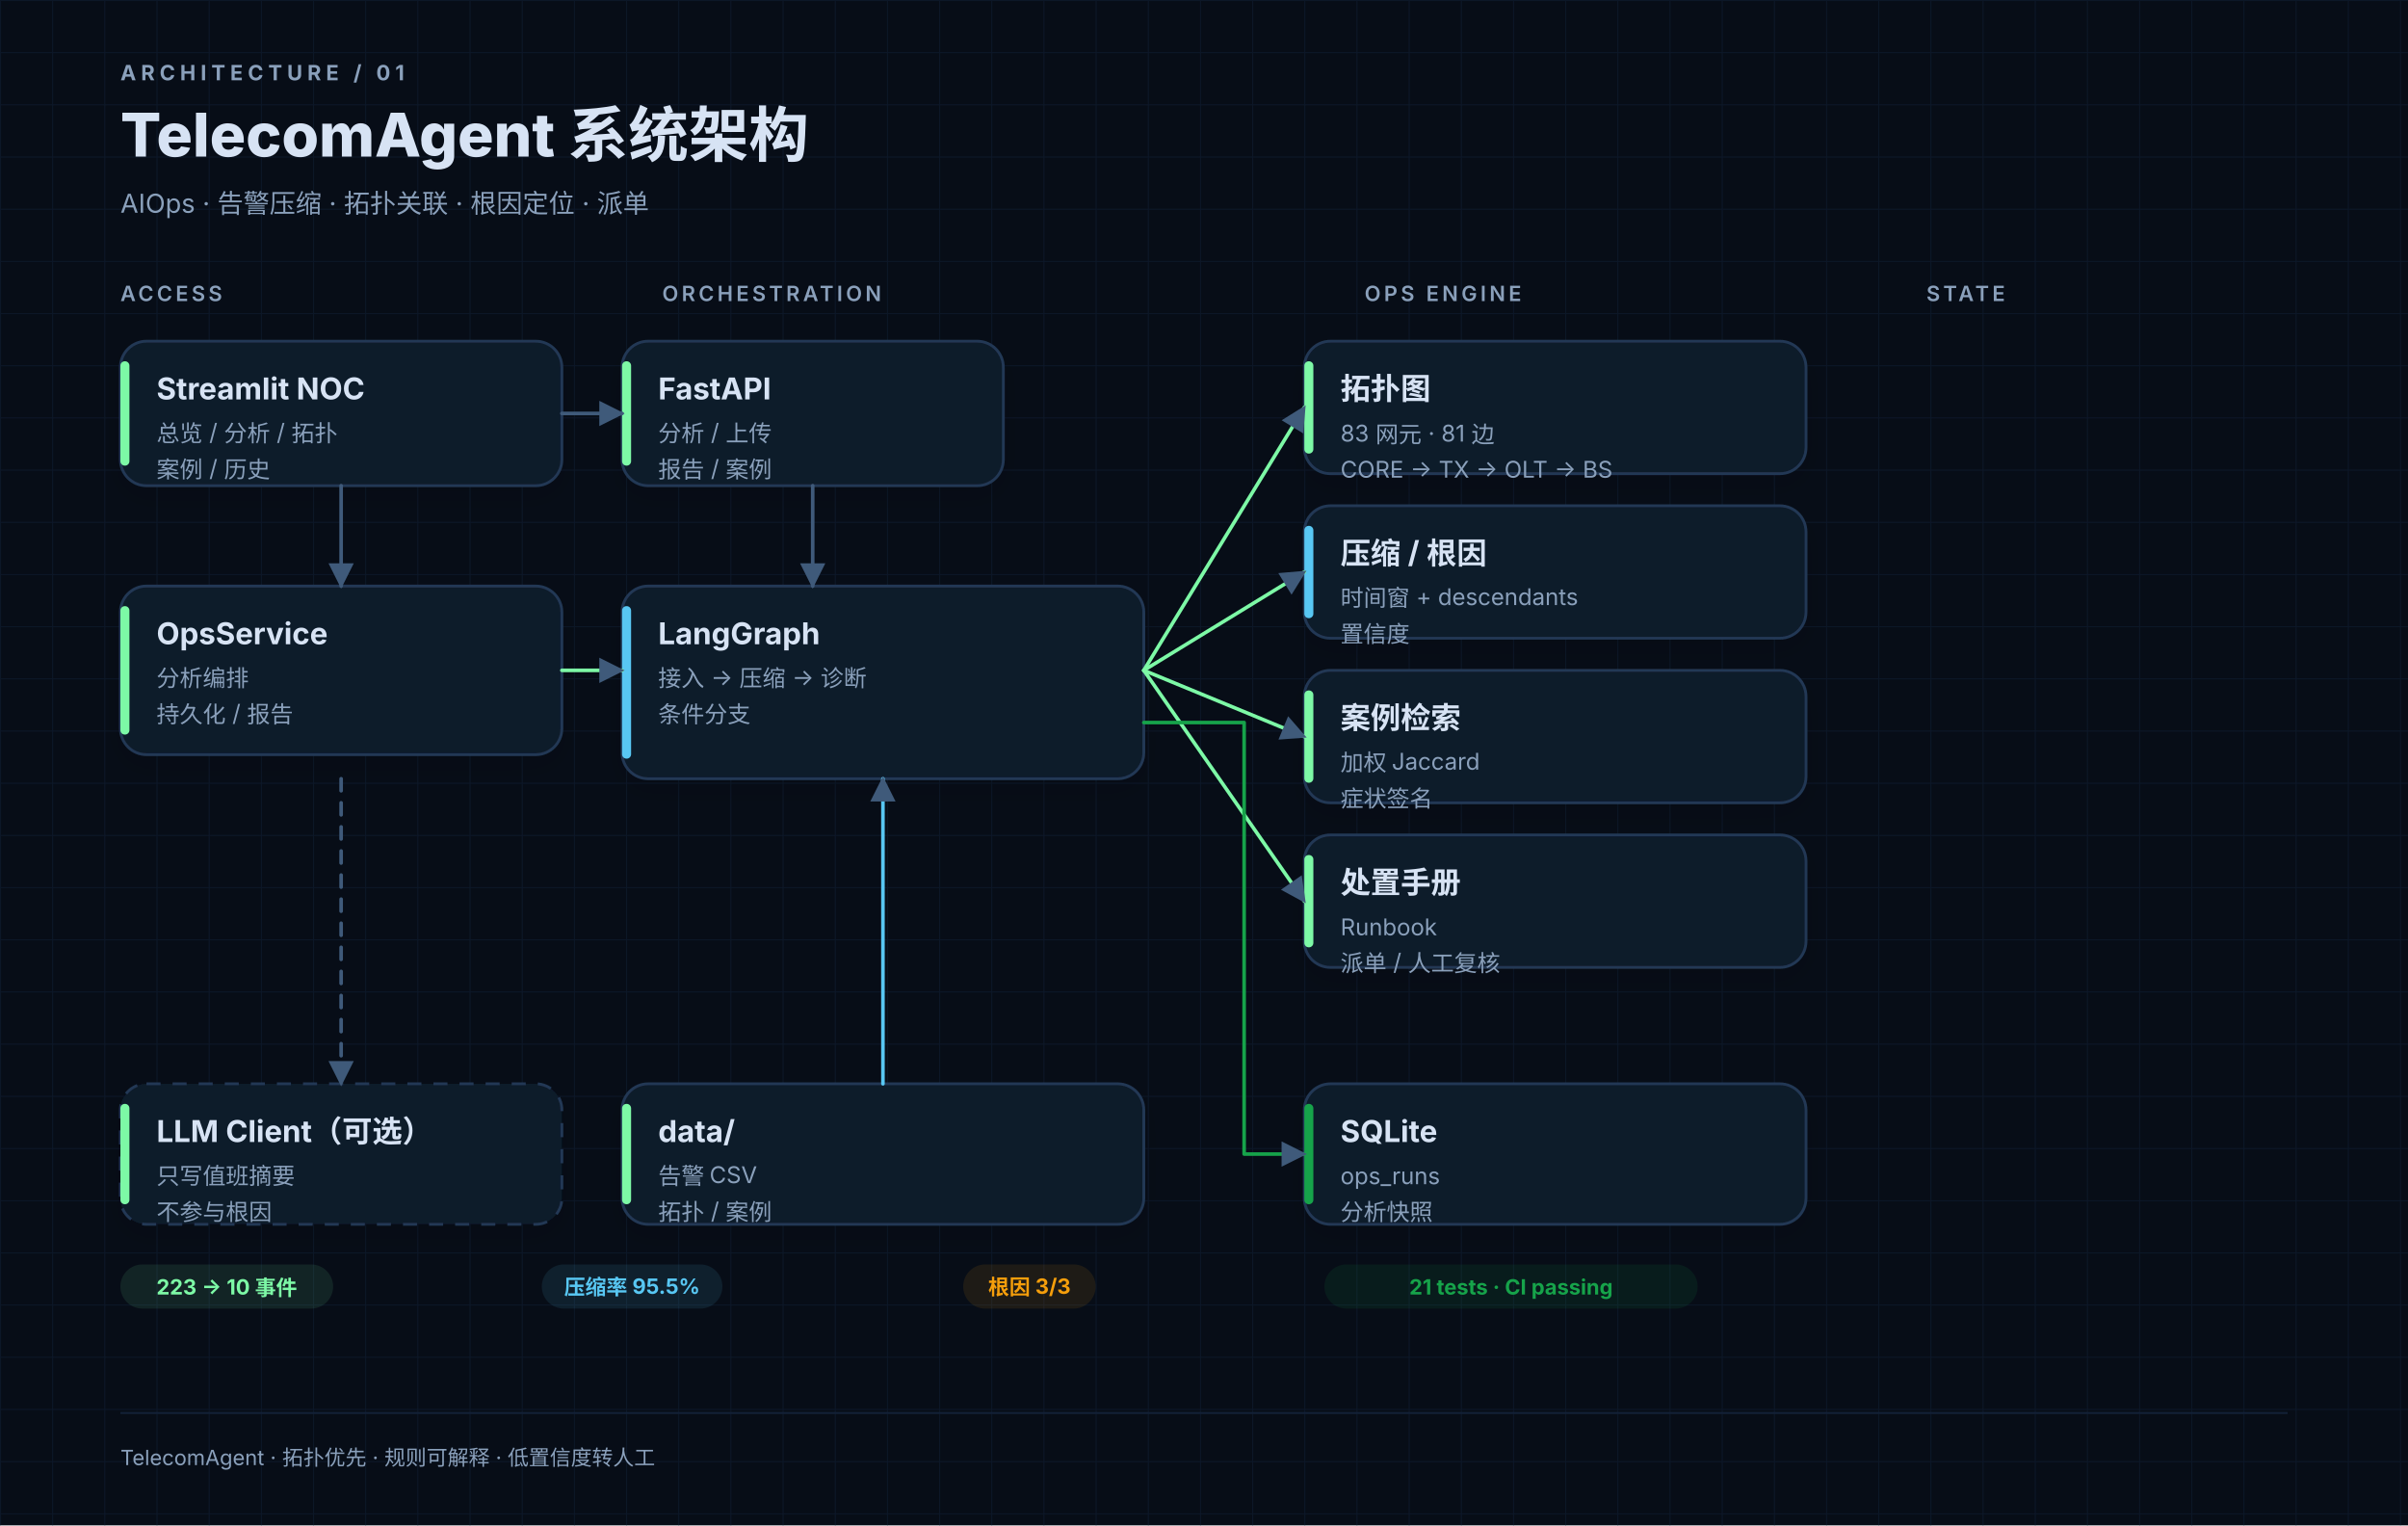
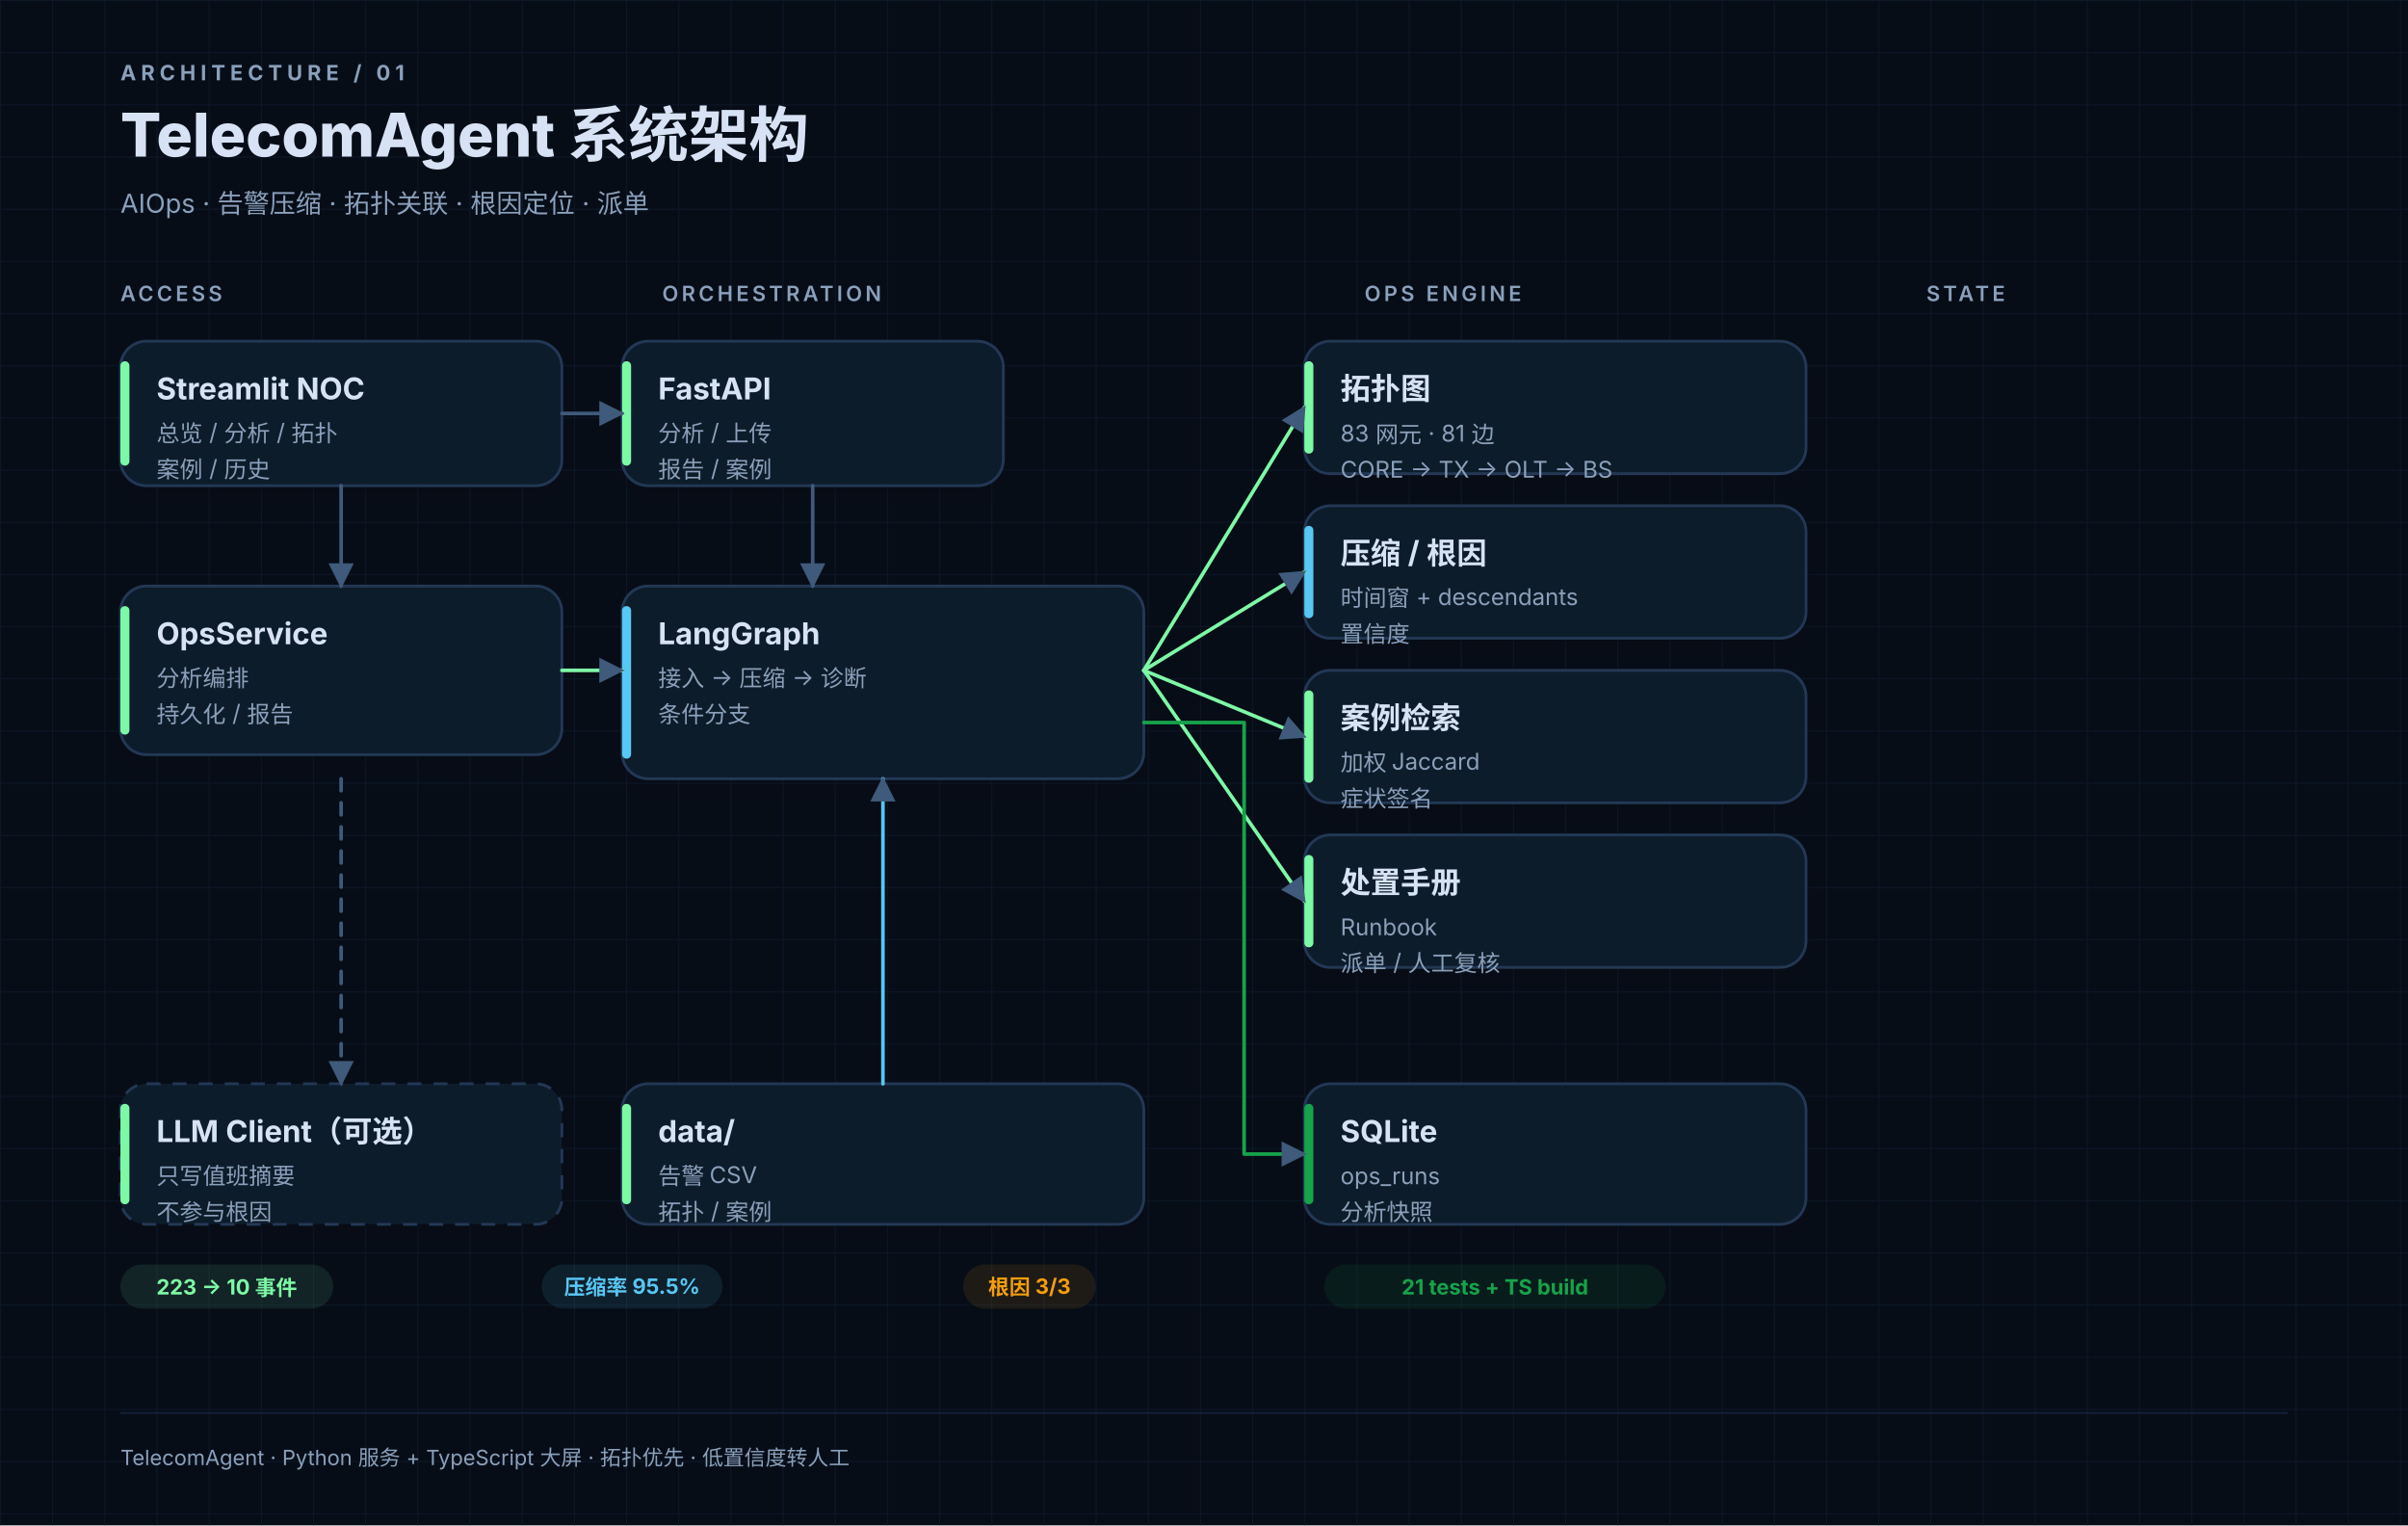
<svg xmlns="http://www.w3.org/2000/svg" width="1200" height="760" viewBox="0 0 1200 760" role="img" aria-label="TelecomAgent 系统架构">
  <defs>
    <filter id="shadow" x="-20%" y="-30%" width="140%" height="170%">
      <feDropShadow dx="0" dy="5" stdDeviation="7" flood-color="#000000" flood-opacity="0.10" />
    </filter>
    <pattern id="grid" width="26" height="26" patternUnits="userSpaceOnUse">
      <path d="M 26 0 L 0 0 0 26" fill="none" stroke="#122036" stroke-width="1" stroke-opacity="0.55" />
    </pattern>
    <marker id="arrow" viewBox="0 0 10 10" refX="9" refY="5" markerWidth="7" markerHeight="7" orient="auto-start-reverse">
      <path d="M 0 0 L 10 5 L 0 10 z" fill="#3f5a7a" />
    </marker>
    <marker id="arrow-accent" viewBox="0 0 10 10" refX="9" refY="5" markerWidth="7" markerHeight="7" orient="auto-start-reverse">
      <path d="M 0 0 L 10 5 L 0 10 z" fill="#7df9a6" />
    </marker>
    <marker id="arrow-warn" viewBox="0 0 10 10" refX="9" refY="5" markerWidth="7" markerHeight="7" orient="auto-start-reverse">
      <path d="M 0 0 L 10 5 L 0 10 z" fill="#f59e0b" />
    </marker>
  </defs>
  <rect width="1200" height="760" fill="#070d17" />
  <rect width="1200" height="760" fill="url(#grid)" />
  <text x="60" y="40" font-family="'Inter','Segoe UI','Microsoft YaHei','PingFang SC','Noto Sans CJK SC',sans-serif" font-size="10.5" font-weight="700" fill="#8aa0bb" text-anchor="start" letter-spacing="2.4" opacity="1">ARCHITECTURE / 01</text>
  <text x="60" y="78" font-family="'Inter','Segoe UI','Microsoft YaHei','PingFang SC','Noto Sans CJK SC',sans-serif" font-size="30" font-weight="800" fill="#d7e3f4" text-anchor="start" letter-spacing="0" opacity="1">TelecomAgent 系统架构</text>
  <text x="60" y="106" font-family="'Inter','Segoe UI','Microsoft YaHei','PingFang SC','Noto Sans CJK SC',sans-serif" font-size="13" font-weight="400" fill="#8aa0bb" text-anchor="start" letter-spacing="0" opacity="1">AIOps · 告警压缩 · 拓扑关联 · 根因定位 · 派单</text>
  <text x="60" y="150" font-family="'Inter','Segoe UI','Microsoft YaHei','PingFang SC','Noto Sans CJK SC',sans-serif" font-size="10.5" font-weight="600" fill="#8aa0bb" text-anchor="start" letter-spacing="1.6" opacity="1">ACCESS</text>
  <text x="330" y="150" font-family="'Inter','Segoe UI','Microsoft YaHei','PingFang SC','Noto Sans CJK SC',sans-serif" font-size="10.5" font-weight="600" fill="#8aa0bb" text-anchor="start" letter-spacing="1.6" opacity="1">ORCHESTRATION</text>
  <text x="680" y="150" font-family="'Inter','Segoe UI','Microsoft YaHei','PingFang SC','Noto Sans CJK SC',sans-serif" font-size="10.5" font-weight="600" fill="#8aa0bb" text-anchor="start" letter-spacing="1.6" opacity="1">OPS ENGINE</text>
  <text x="960" y="150" font-family="'Inter','Segoe UI','Microsoft YaHei','PingFang SC','Noto Sans CJK SC',sans-serif" font-size="10.5" font-weight="600" fill="#8aa0bb" text-anchor="start" letter-spacing="1.6" opacity="1">STATE</text>
  <rect x="60" y="170" width="220" height="72" rx="13" fill="#0e1a2b" stroke="#243854" stroke-width="1.4" filter="url(#shadow)" />
  <rect x="60" y="180" width="4.5" height="52" rx="2.2" fill="#7df9a6" />
  <text x="78" y="199" font-family="'Inter','Segoe UI','Microsoft YaHei','PingFang SC','Noto Sans CJK SC',sans-serif" font-size="15" font-weight="700" fill="#d7e3f4" text-anchor="start" letter-spacing="0" opacity="1">Streamlit NOC</text>
  <text x="78" y="220" font-family="'Inter','Segoe UI','Microsoft YaHei','PingFang SC','Noto Sans CJK SC',sans-serif" font-size="11.5" font-weight="400" fill="#8aa0bb" text-anchor="start" letter-spacing="0" opacity="1">总览 / 分析 / 拓扑</text>
  <text x="78" y="238" font-family="'Inter','Segoe UI','Microsoft YaHei','PingFang SC','Noto Sans CJK SC',sans-serif" font-size="11.5" font-weight="400" fill="#8aa0bb" text-anchor="start" letter-spacing="0" opacity="1">案例 / 历史</text>
  <rect x="310" y="170" width="190" height="72" rx="13" fill="#0e1a2b" stroke="#243854" stroke-width="1.4" filter="url(#shadow)" />
  <rect x="310" y="180" width="4.5" height="52" rx="2.2" fill="#7df9a6" />
  <text x="328" y="199" font-family="'Inter','Segoe UI','Microsoft YaHei','PingFang SC','Noto Sans CJK SC',sans-serif" font-size="15" font-weight="700" fill="#d7e3f4" text-anchor="start" letter-spacing="0" opacity="1">FastAPI</text>
  <text x="328" y="220" font-family="'Inter','Segoe UI','Microsoft YaHei','PingFang SC','Noto Sans CJK SC',sans-serif" font-size="11.5" font-weight="400" fill="#8aa0bb" text-anchor="start" letter-spacing="0" opacity="1">分析 / 上传</text>
  <text x="328" y="238" font-family="'Inter','Segoe UI','Microsoft YaHei','PingFang SC','Noto Sans CJK SC',sans-serif" font-size="11.5" font-weight="400" fill="#8aa0bb" text-anchor="start" letter-spacing="0" opacity="1">报告 / 案例</text>
  <rect x="60" y="292" width="220" height="84" rx="13" fill="#0e1a2b" stroke="#243854" stroke-width="1.4" filter="url(#shadow)" />
  <rect x="60" y="302" width="4.5" height="64" rx="2.2" fill="#7df9a6" />
  <text x="78" y="321" font-family="'Inter','Segoe UI','Microsoft YaHei','PingFang SC','Noto Sans CJK SC',sans-serif" font-size="15" font-weight="700" fill="#d7e3f4" text-anchor="start" letter-spacing="0" opacity="1">OpsService</text>
  <text x="78" y="342" font-family="'Inter','Segoe UI','Microsoft YaHei','PingFang SC','Noto Sans CJK SC',sans-serif" font-size="11.5" font-weight="400" fill="#8aa0bb" text-anchor="start" letter-spacing="0" opacity="1">分析编排</text>
  <text x="78" y="360" font-family="'Inter','Segoe UI','Microsoft YaHei','PingFang SC','Noto Sans CJK SC',sans-serif" font-size="11.5" font-weight="400" fill="#8aa0bb" text-anchor="start" letter-spacing="0" opacity="1">持久化 / 报告</text>
  <rect x="310" y="292" width="260" height="96" rx="13" fill="#0e1a2b" stroke="#243854" stroke-width="1.4" filter="url(#shadow)" />
  <rect x="310" y="302" width="4.5" height="76" rx="2.2" fill="#58c7f3" />
  <text x="328" y="321" font-family="'Inter','Segoe UI','Microsoft YaHei','PingFang SC','Noto Sans CJK SC',sans-serif" font-size="15" font-weight="700" fill="#d7e3f4" text-anchor="start" letter-spacing="0" opacity="1">LangGraph</text>
  <text x="328" y="342" font-family="'Inter','Segoe UI','Microsoft YaHei','PingFang SC','Noto Sans CJK SC',sans-serif" font-size="11.5" font-weight="400" fill="#8aa0bb" text-anchor="start" letter-spacing="0" opacity="1">接入 → 压缩 → 诊断</text>
  <text x="328" y="360" font-family="'Inter','Segoe UI','Microsoft YaHei','PingFang SC','Noto Sans CJK SC',sans-serif" font-size="11.5" font-weight="400" fill="#8aa0bb" text-anchor="start" letter-spacing="0" opacity="1">条件分支</text>
  <rect x="650" y="170" width="250" height="66" rx="13" fill="#0e1a2b" stroke="#243854" stroke-width="1.4" filter="url(#shadow)" />
  <rect x="650" y="180" width="4.5" height="46" rx="2.2" fill="#7df9a6" />
  <text x="668" y="199" font-family="'Inter','Segoe UI','Microsoft YaHei','PingFang SC','Noto Sans CJK SC',sans-serif" font-size="15" font-weight="700" fill="#d7e3f4" text-anchor="start" letter-spacing="0" opacity="1">拓扑图</text>
  <text x="668" y="220" font-family="'Inter','Segoe UI','Microsoft YaHei','PingFang SC','Noto Sans CJK SC',sans-serif" font-size="11.5" font-weight="400" fill="#8aa0bb" text-anchor="start" letter-spacing="0" opacity="1">83 网元 · 81 边</text>
  <text x="668" y="238" font-family="'Inter','Segoe UI','Microsoft YaHei','PingFang SC','Noto Sans CJK SC',sans-serif" font-size="11.5" font-weight="400" fill="#8aa0bb" text-anchor="start" letter-spacing="0" opacity="1">CORE → TX → OLT → BS</text>
  <rect x="650" y="252" width="250" height="66" rx="13" fill="#0e1a2b" stroke="#243854" stroke-width="1.4" filter="url(#shadow)" />
  <rect x="650" y="262" width="4.5" height="46" rx="2.2" fill="#58c7f3" />
  <text x="668" y="281" font-family="'Inter','Segoe UI','Microsoft YaHei','PingFang SC','Noto Sans CJK SC',sans-serif" font-size="15" font-weight="700" fill="#d7e3f4" text-anchor="start" letter-spacing="0" opacity="1">压缩 / 根因</text>
  <text x="668" y="302" font-family="'Inter','Segoe UI','Microsoft YaHei','PingFang SC','Noto Sans CJK SC',sans-serif" font-size="11.5" font-weight="400" fill="#8aa0bb" text-anchor="start" letter-spacing="0" opacity="1">时间窗 + descendants</text>
  <text x="668" y="320" font-family="'Inter','Segoe UI','Microsoft YaHei','PingFang SC','Noto Sans CJK SC',sans-serif" font-size="11.5" font-weight="400" fill="#8aa0bb" text-anchor="start" letter-spacing="0" opacity="1">置信度</text>
  <rect x="650" y="334" width="250" height="66" rx="13" fill="#0e1a2b" stroke="#243854" stroke-width="1.4" filter="url(#shadow)" />
  <rect x="650" y="344" width="4.5" height="46" rx="2.2" fill="#7df9a6" />
  <text x="668" y="363" font-family="'Inter','Segoe UI','Microsoft YaHei','PingFang SC','Noto Sans CJK SC',sans-serif" font-size="15" font-weight="700" fill="#d7e3f4" text-anchor="start" letter-spacing="0" opacity="1">案例检索</text>
  <text x="668" y="384" font-family="'Inter','Segoe UI','Microsoft YaHei','PingFang SC','Noto Sans CJK SC',sans-serif" font-size="11.5" font-weight="400" fill="#8aa0bb" text-anchor="start" letter-spacing="0" opacity="1">加权 Jaccard</text>
  <text x="668" y="402" font-family="'Inter','Segoe UI','Microsoft YaHei','PingFang SC','Noto Sans CJK SC',sans-serif" font-size="11.5" font-weight="400" fill="#8aa0bb" text-anchor="start" letter-spacing="0" opacity="1">症状签名</text>
  <rect x="650" y="416" width="250" height="66" rx="13" fill="#0e1a2b" stroke="#243854" stroke-width="1.4" filter="url(#shadow)" />
  <rect x="650" y="426" width="4.5" height="46" rx="2.2" fill="#7df9a6" />
  <text x="668" y="445" font-family="'Inter','Segoe UI','Microsoft YaHei','PingFang SC','Noto Sans CJK SC',sans-serif" font-size="15" font-weight="700" fill="#d7e3f4" text-anchor="start" letter-spacing="0" opacity="1">处置手册</text>
  <text x="668" y="466" font-family="'Inter','Segoe UI','Microsoft YaHei','PingFang SC','Noto Sans CJK SC',sans-serif" font-size="11.5" font-weight="400" fill="#8aa0bb" text-anchor="start" letter-spacing="0" opacity="1">Runbook</text>
  <text x="668" y="484" font-family="'Inter','Segoe UI','Microsoft YaHei','PingFang SC','Noto Sans CJK SC',sans-serif" font-size="11.5" font-weight="400" fill="#8aa0bb" text-anchor="start" letter-spacing="0" opacity="1">派单 / 人工复核</text>
  <rect x="650" y="540" width="250" height="70" rx="13" fill="#0e1a2b" stroke="#243854" stroke-width="1.4" filter="url(#shadow)" />
  <rect x="650" y="550" width="4.5" height="50" rx="2.2" fill="#16a34a" />
  <text x="668" y="569" font-family="'Inter','Segoe UI','Microsoft YaHei','PingFang SC','Noto Sans CJK SC',sans-serif" font-size="15" font-weight="700" fill="#d7e3f4" text-anchor="start" letter-spacing="0" opacity="1">SQLite</text>
  <text x="668" y="590" font-family="'Inter','Segoe UI','Microsoft YaHei','PingFang SC','Noto Sans CJK SC',sans-serif" font-size="11.5" font-weight="400" fill="#8aa0bb" text-anchor="start" letter-spacing="0" opacity="1">ops_runs</text>
  <text x="668" y="608" font-family="'Inter','Segoe UI','Microsoft YaHei','PingFang SC','Noto Sans CJK SC',sans-serif" font-size="11.5" font-weight="400" fill="#8aa0bb" text-anchor="start" letter-spacing="0" opacity="1">分析快照</text>
  <rect x="310" y="540" width="260" height="70" rx="13" fill="#0e1a2b" stroke="#243854" stroke-width="1.4" filter="url(#shadow)" />
  <rect x="310" y="550" width="4.5" height="50" rx="2.2" fill="#7df9a6" />
  <text x="328" y="569" font-family="'Inter','Segoe UI','Microsoft YaHei','PingFang SC','Noto Sans CJK SC',sans-serif" font-size="15" font-weight="700" fill="#d7e3f4" text-anchor="start" letter-spacing="0" opacity="1">data/</text>
  <text x="328" y="590" font-family="'Inter','Segoe UI','Microsoft YaHei','PingFang SC','Noto Sans CJK SC',sans-serif" font-size="11.5" font-weight="400" fill="#8aa0bb" text-anchor="start" letter-spacing="0" opacity="1">告警 CSV</text>
  <text x="328" y="608" font-family="'Inter','Segoe UI','Microsoft YaHei','PingFang SC','Noto Sans CJK SC',sans-serif" font-size="11.5" font-weight="400" fill="#8aa0bb" text-anchor="start" letter-spacing="0" opacity="1">拓扑 / 案例</text>
  <rect x="60" y="540" width="220" height="70" rx="13" fill="#0e1a2b" stroke="#243854" stroke-width="1.4" filter="url(#shadow)" stroke-dasharray="7 6" />
  <rect x="60" y="550" width="4.5" height="50" rx="2.2" fill="#7df9a6" />
  <text x="78" y="569" font-family="'Inter','Segoe UI','Microsoft YaHei','PingFang SC','Noto Sans CJK SC',sans-serif" font-size="15" font-weight="700" fill="#d7e3f4" text-anchor="start" letter-spacing="0" opacity="1">LLM Client（可选）</text>
  <text x="78" y="590" font-family="'Inter','Segoe UI','Microsoft YaHei','PingFang SC','Noto Sans CJK SC',sans-serif" font-size="11.5" font-weight="400" fill="#8aa0bb" text-anchor="start" letter-spacing="0" opacity="1">只写值班摘要</text>
  <text x="78" y="608" font-family="'Inter','Segoe UI','Microsoft YaHei','PingFang SC','Noto Sans CJK SC',sans-serif" font-size="11.5" font-weight="400" fill="#8aa0bb" text-anchor="start" letter-spacing="0" opacity="1">不参与根因</text>
  <path d="M 280 206 L 310 206" fill="none" stroke="#3f5a7a" stroke-width="1.8" stroke-linecap="round" stroke-linejoin="round" marker-end="url(#arrow)" />
  <path d="M 170 242 L 170 292" fill="none" stroke="#3f5a7a" stroke-width="1.8" stroke-linecap="round" stroke-linejoin="round" marker-end="url(#arrow)" />
  <path d="M 405 242 L 405 292" fill="none" stroke="#3f5a7a" stroke-width="1.8" stroke-linecap="round" stroke-linejoin="round" marker-end="url(#arrow)" />
  <path d="M 280 334 L 310 334" fill="none" stroke="#7df9a6" stroke-width="1.8" stroke-linecap="round" stroke-linejoin="round" marker-end="url(#arrow)" />
  <path d="M 570 334 L 650 203" fill="none" stroke="#7df9a6" stroke-width="1.8" stroke-linecap="round" stroke-linejoin="round" marker-end="url(#arrow)" />
  <path d="M 570 334 L 650 285" fill="none" stroke="#7df9a6" stroke-width="1.8" stroke-linecap="round" stroke-linejoin="round" marker-end="url(#arrow)" />
  <path d="M 570 334 L 650 367" fill="none" stroke="#7df9a6" stroke-width="1.8" stroke-linecap="round" stroke-linejoin="round" marker-end="url(#arrow)" />
  <path d="M 570 334 L 650 449" fill="none" stroke="#7df9a6" stroke-width="1.8" stroke-linecap="round" stroke-linejoin="round" marker-end="url(#arrow)" />
  <path d="M 440 540 L 440 388" fill="none" stroke="#58c7f3" stroke-width="1.8" stroke-linecap="round" stroke-linejoin="round" marker-end="url(#arrow)" />
  <path d="M 570 360 L 620 360 L 620 575 L 650 575" fill="none" stroke="#16a34a" stroke-width="1.8" stroke-linecap="round" stroke-linejoin="round" marker-end="url(#arrow)" />
  <path d="M 170 388 L 170 540" fill="none" stroke="#3f5a7a" stroke-width="1.8" stroke-linecap="round" stroke-linejoin="round" marker-end="url(#arrow)" stroke-dasharray="6 6" />
  <rect x="60" y="630" width="106" height="22" rx="11" fill="#7df9a6" opacity="0.10" />
  <text x="113.0" y="645" font-family="'Inter','Segoe UI','Microsoft YaHei','PingFang SC','Noto Sans CJK SC',sans-serif" font-size="10.5" font-weight="700" fill="#7df9a6" text-anchor="middle">223 → 10 事件</text>
  <rect x="270" y="630" width="90" height="22" rx="11" fill="#58c7f3" opacity="0.10" />
  <text x="315.0" y="645" font-family="'Inter','Segoe UI','Microsoft YaHei','PingFang SC','Noto Sans CJK SC',sans-serif" font-size="10.5" font-weight="700" fill="#58c7f3" text-anchor="middle">压缩率 95.5%</text>
  <rect x="480" y="630" width="66" height="22" rx="11" fill="#f59e0b" opacity="0.10" />
  <text x="513.0" y="645" font-family="'Inter','Segoe UI','Microsoft YaHei','PingFang SC','Noto Sans CJK SC',sans-serif" font-size="10.5" font-weight="700" fill="#f59e0b" text-anchor="middle">根因 3/3</text>
-   <rect x="660" y="630" width="186" height="22" rx="11" fill="#16a34a" opacity="0.10" />
-   <text x="753.0" y="645" font-family="'Inter','Segoe UI','Microsoft YaHei','PingFang SC','Noto Sans CJK SC',sans-serif" font-size="10.5" font-weight="700" fill="#16a34a" text-anchor="middle">21 tests · CI passing</text>
+   <rect x="660" y="630" width="170" height="22" rx="11" fill="#16a34a" opacity="0.10" />
+   <text x="745.0" y="645" font-family="'Inter','Segoe UI','Microsoft YaHei','PingFang SC','Noto Sans CJK SC',sans-serif" font-size="10.5" font-weight="700" fill="#16a34a" text-anchor="middle">21 tests + TS build</text>
  <line x1="60" y1="704" x2="1140" y2="704" stroke="#122036" stroke-width="1" />
-   <text x="60" y="730" font-family="'Inter','Segoe UI','Microsoft YaHei','PingFang SC','Noto Sans CJK SC',sans-serif" font-size="10.5" font-weight="400" fill="#8aa0bb" text-anchor="start" letter-spacing="0" opacity="1">TelecomAgent · 拓扑优先 · 规则可解释 · 低置信度转人工</text>
+   <text x="60" y="730" font-family="'Inter','Segoe UI','Microsoft YaHei','PingFang SC','Noto Sans CJK SC',sans-serif" font-size="10.5" font-weight="400" fill="#8aa0bb" text-anchor="start" letter-spacing="0" opacity="1">TelecomAgent · Python 服务 + TypeScript 大屏 · 拓扑优先 · 低置信度转人工</text>
</svg>
